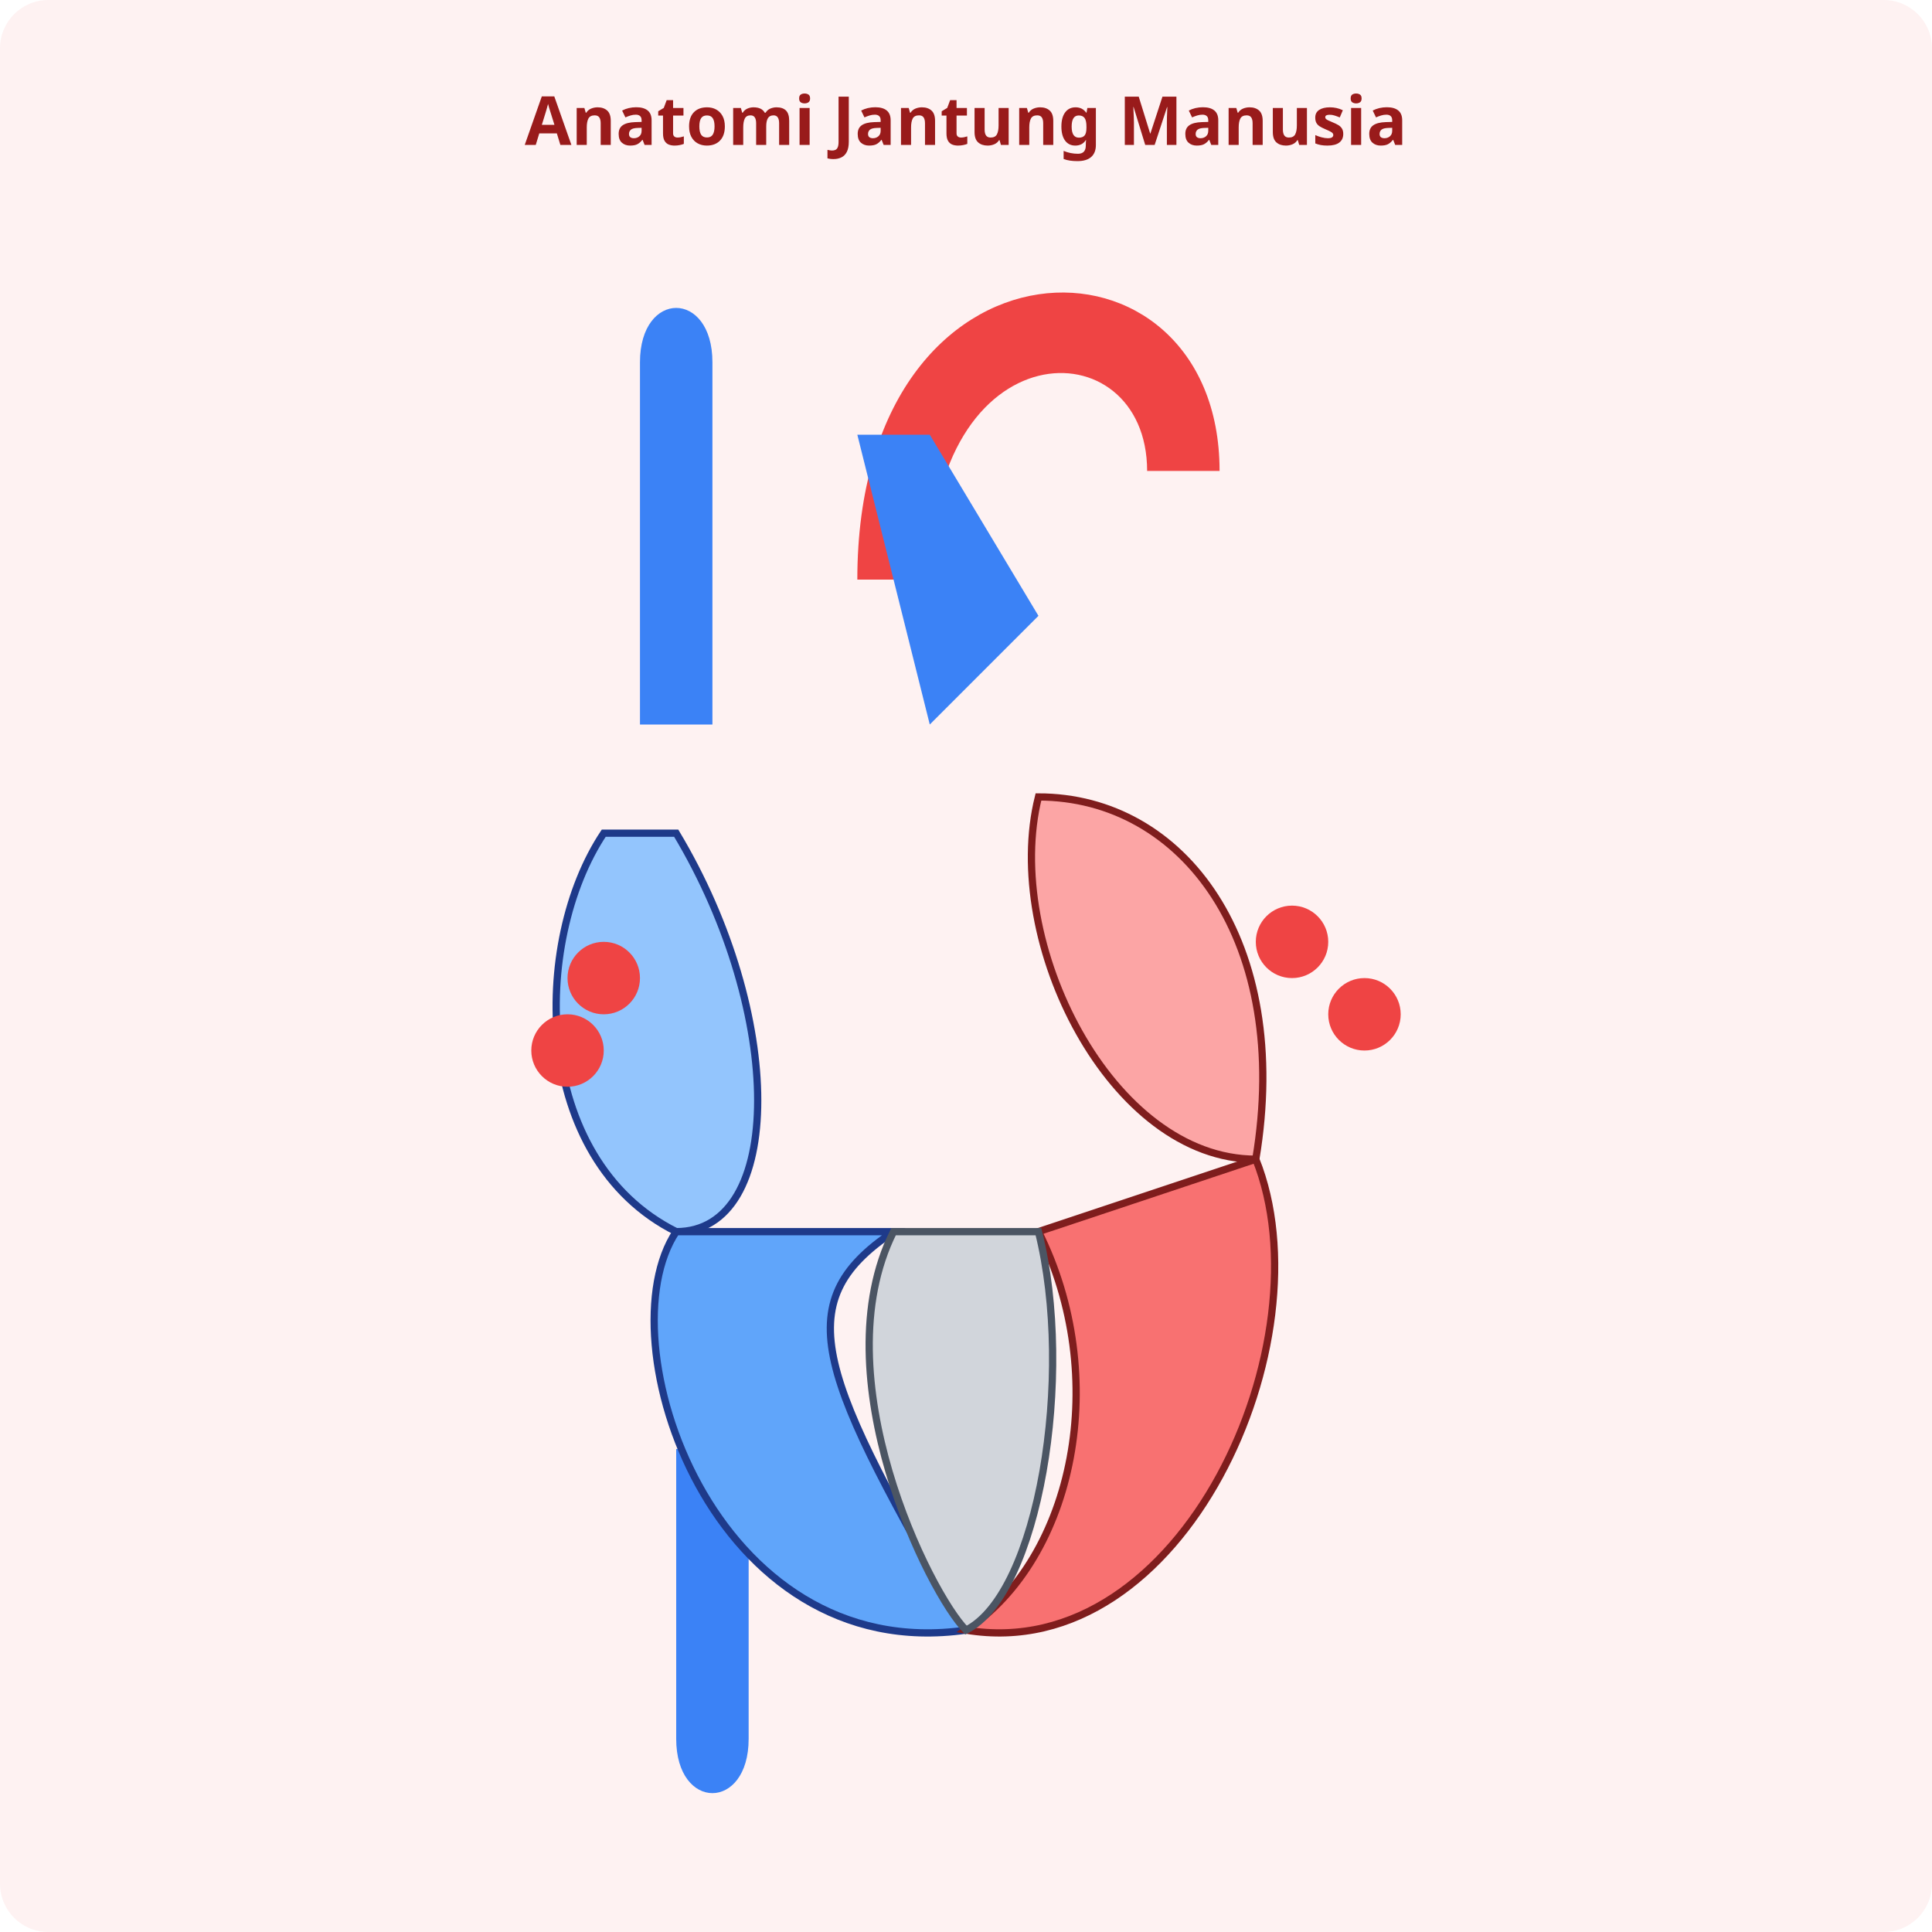
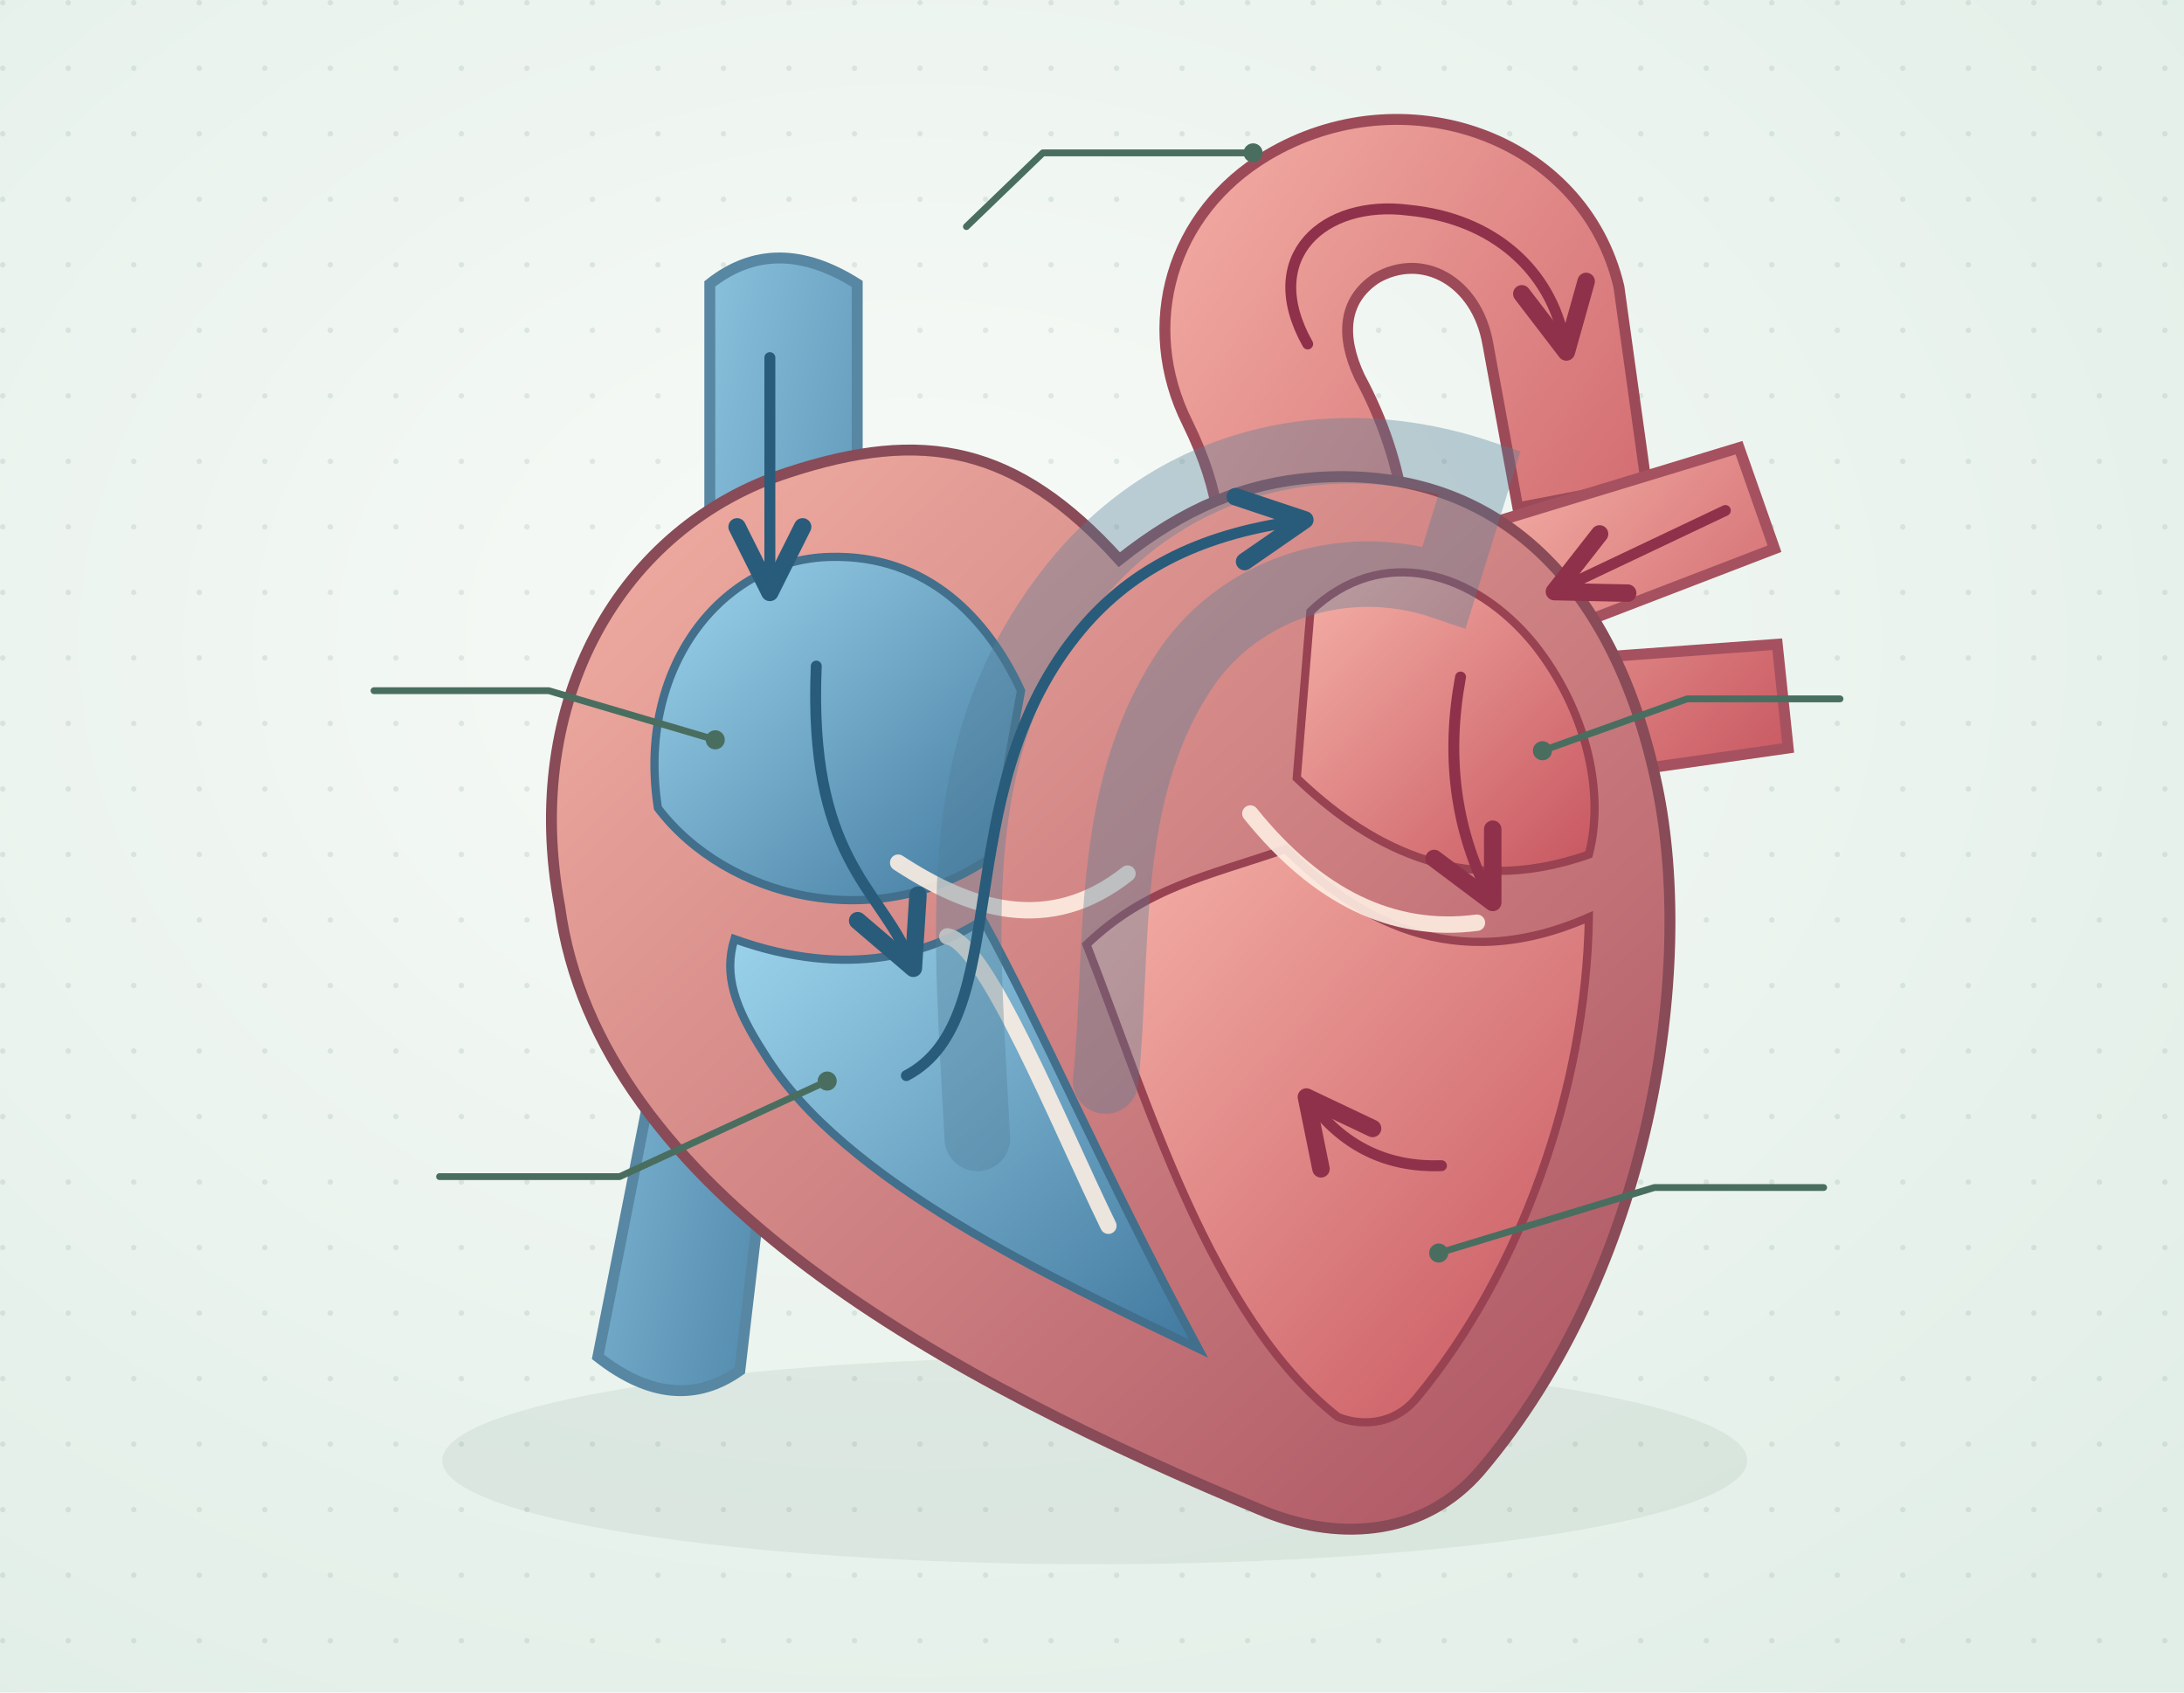
- <svg xmlns="http://www.w3.org/2000/svg" viewBox="0 0 800 800" width="100%" height="100%">
-   <rect width="100%" height="100%" fill="#fef2f2" rx="20" />
-   <text x="400" y="60" font-family="sans-serif" font-size="28" font-weight="bold" fill="#991b1b" text-anchor="middle">Anatomi Jantung Manusia</text>
-   <g transform="translate(400, 420) scale(1.5)">
-     <path d="M -90 -80 L -90 -180 C -90 -200 -70 -200 -70 -180 L -70 -80 Z" fill="#3b82f6" />
-     <path d="M -80 120 L -80 200 C -80 220 -60 220 -60 200 L -60 120 Z" fill="#3b82f6" />
-     <path d="M -30 -120 C -30 -220 70 -220 70 -150 L 50 -150 C 50 -190 -10 -190 -10 -120 Z" fill="#ef4444" />
-     <path d="M -10 -80 L -30 -160 L -10 -160 L 20 -110 Z" fill="#3b82f6" />
-     <path d="M -100 -50 C -120 -20 -120 40 -80 60 C -50 60 -50 0 -80 -50 Z" fill="#93c5fd" stroke="#1e3a8a" stroke-width="2" />
-     <path d="M -80 60 C -100 90 -70 180 0 170 C -40 100 -50 80 -20 60 Z" fill="#60a5fa" stroke="#1e3a8a" stroke-width="2" />
-     <path d="M 20 -60 C 60 -60 90 -20 80 40 C 40 40 10 -20 20 -60 Z" fill="#fca5a5" stroke="#7f1d1d" stroke-width="2" />
-     <path d="M 80 40 C 100 90 60 180 0 170 C 30 150 40 100 20 60 Z" fill="#f87171" stroke="#7f1d1d" stroke-width="2" />
-     <path d="M -20 60 C -40 100 -10 160 0 170 C 20 160 30 100 20 60 Z" fill="#d1d5db" stroke="#4b5563" stroke-width="2" />
-     <circle cx="90" cy="-20" r="10" fill="#ef4444" />
-     <circle cx="110" cy="0" r="10" fill="#ef4444" />
-     <circle cx="-100" cy="-10" r="10" fill="#ef4444" />
-     <circle cx="-110" cy="10" r="10" fill="#ef4444" />
+ <svg xmlns="http://www.w3.org/2000/svg" width="800" height="620" viewBox="0 0 800 620">
+   <defs>
+     <radialGradient id="paper" cx="42%" cy="38%" r="76%">
+       <stop stop-color="#f9fbf8" />
+       <stop offset="1" stop-color="#e1eee7" />
+     </radialGradient>
+     <pattern id="grid" width="24" height="24" patternUnits="userSpaceOnUse">
+       <circle cx="1" cy="1" r="1" fill="#4c7765" opacity=".13" />
+     </pattern>
+     <linearGradient id="wall" x1="0" x2="1" y1="0" y2="1" gradientUnits="objectBoundingBox">
+       <stop stop-color="#f3b1a4" />
+       <stop offset="1" stop-color="#a95160" />
+     </linearGradient>
+     <linearGradient id="blue" x1="0" x2="1" y1="0" y2="1" gradientUnits="objectBoundingBox">
+       <stop stop-color="#9dd4ec" />
+       <stop offset="1" stop-color="#41799f" />
+     </linearGradient>
+     <linearGradient id="red" x1="0" x2="1" y1="0" y2="1" gradientUnits="objectBoundingBox">
+       <stop stop-color="#f5b1a7" />
+       <stop offset="1" stop-color="#c75660" />
+     </linearGradient>
+     <marker id="blueArrow" markerWidth="8" markerHeight="8" refX="6" refY="4" orient="auto" viewBox="0 0 8 8">
+       <path d="M1 1 7 4 1 7" fill="none" stroke="#285c7a" stroke-width="1.6" stroke-linecap="round" stroke-linejoin="round" />
+     </marker>
+     <marker id="redArrow" markerWidth="8" markerHeight="8" refX="6" refY="4" orient="auto" viewBox="0 0 8 8">
+       <path d="M1 1 7 4 1 7" fill="none" stroke="#8f314a" stroke-width="1.6" stroke-linecap="round" stroke-linejoin="round" />
+     </marker>
+   </defs>
+   <path fill="url(#paper)" d="M0 0h800v620H0Z" />
+   <path fill="url(#grid)" d="M0 0h800v620H0Z" />
+   <ellipse cx="401" cy="535" rx="239" ry="38" fill="#608677" opacity=".11" />
+   <path d="M260 292V104q24-19 54 0v156M286 374l-15 128q-24 17-52-5l29-147" fill="url(#blue)" stroke="#5787a2" stroke-width="4" />
+   <path d="M417 294c25-60 43-88 18-139-18-36-6-77 29-98 50-30 116-7 129 48l10 72-47 9-11-60c-4-23-24-34-41-24-12 8-13 21-6 36 35 65 13 128-23 191z" fill="url(#red)" stroke="#9d4a58" stroke-width="4" />
+   <path d="M545 192l92-28 13 37-91 35m-4 7 96-7 4 38-91 13" fill="url(#red)" stroke="#a6515f" stroke-width="4" />
+   <path d="M410 205c-38-42-72-48-121-32-62 20-98 84-84 159 14 105 143 174 259 222 28 11 58 8 78-15 63-74 79-184 65-251-16-77-61-118-126-113-25 2-47 11-71 30z" fill="url(#wall)" stroke="#884b57" stroke-width="4" />
+   <path d="M241 296c-8-51 23-91 63-92 36-1 58 23 70 49l-11 61c-42 29-97 15-122-18z" fill="url(#blue)" stroke="#416f8c" stroke-width="3" />
+   <path d="M269 344c42 15 72 5 91-7 21 38 43 90 79 157-54-26-130-61-159-108-11-17-15-29-11-42z" fill="url(#blue)" stroke="#416f8c" stroke-width="3" />
+   <path d="M480 224c26-25 60-15 82 12 19 24 26 54 20 77-48 17-83-5-107-28z" fill="url(#red)" stroke="#984252" stroke-width="3" />
+   <path d="M471 311c25 25 61 47 111 25-1 63-25 130-63 176-9 11-22 10-29 7-47-37-70-117-92-173 22-21 44-25 73-35z" fill="url(#red)" stroke="#984252" stroke-width="3" />
+   <path d="M347 343c14 2 41 69 59 106m7-129c-29 23-58 13-84-4m129-18q37 46 83 40" fill="none" stroke="#fff0e4" stroke-width="6" stroke-linecap="round" opacity=".88" />
+   <path d="M358 417c-4-77-11-139 29-195 37-53 98-68 155-49l-13 42c-38-13-77 2-96 32-29 45-23 100-28 149" fill="none" stroke="#507c96" stroke-width="24" stroke-linecap="round" opacity=".36" />
+   <g fill="none" stroke-width="4" stroke-linecap="round">
+     <g stroke="#285c7a" marker-end="url(#blueArrow)">
+       <path d="M282 131v82" />
+       <path d="M299 244c-3 70 23 81 34 107" />
+       <path d="M332 394c40-21 15-102 62-161 19-24 45-37 80-42" />
+     </g>
+     <g stroke="#8f314a" marker-end="url(#redArrow)">
+       <path d="M632 187l-59 28" />
+       <path d="M535 248q-8 43 10 79" />
+       <path d="M528 427q-29 1-47-22" />
+       <path d="M479 126c-18-32 6-53 37-49 31 3 52 22 57 48" />
+     </g>
+   </g>
+   <path d="M137 253h64l61 18M161 431h66l76-35M674 256h-56l-53 19M668 435h-62l-79 24M459 56h-77l-28 27" fill="none" stroke="#496e60" stroke-width="2.5" stroke-linecap="round" stroke-linejoin="round" />
+   <g fill="#496e60">
+     <circle cx="262" cy="271" r="3.5" />
+     <circle cx="303" cy="396" r="3.5" />
+     <circle cx="565" cy="275" r="3.5" />
+     <circle cx="527" cy="459" r="3.5" />
+     <circle cx="459" cy="56" r="3.5" />
  </g>
</svg>
